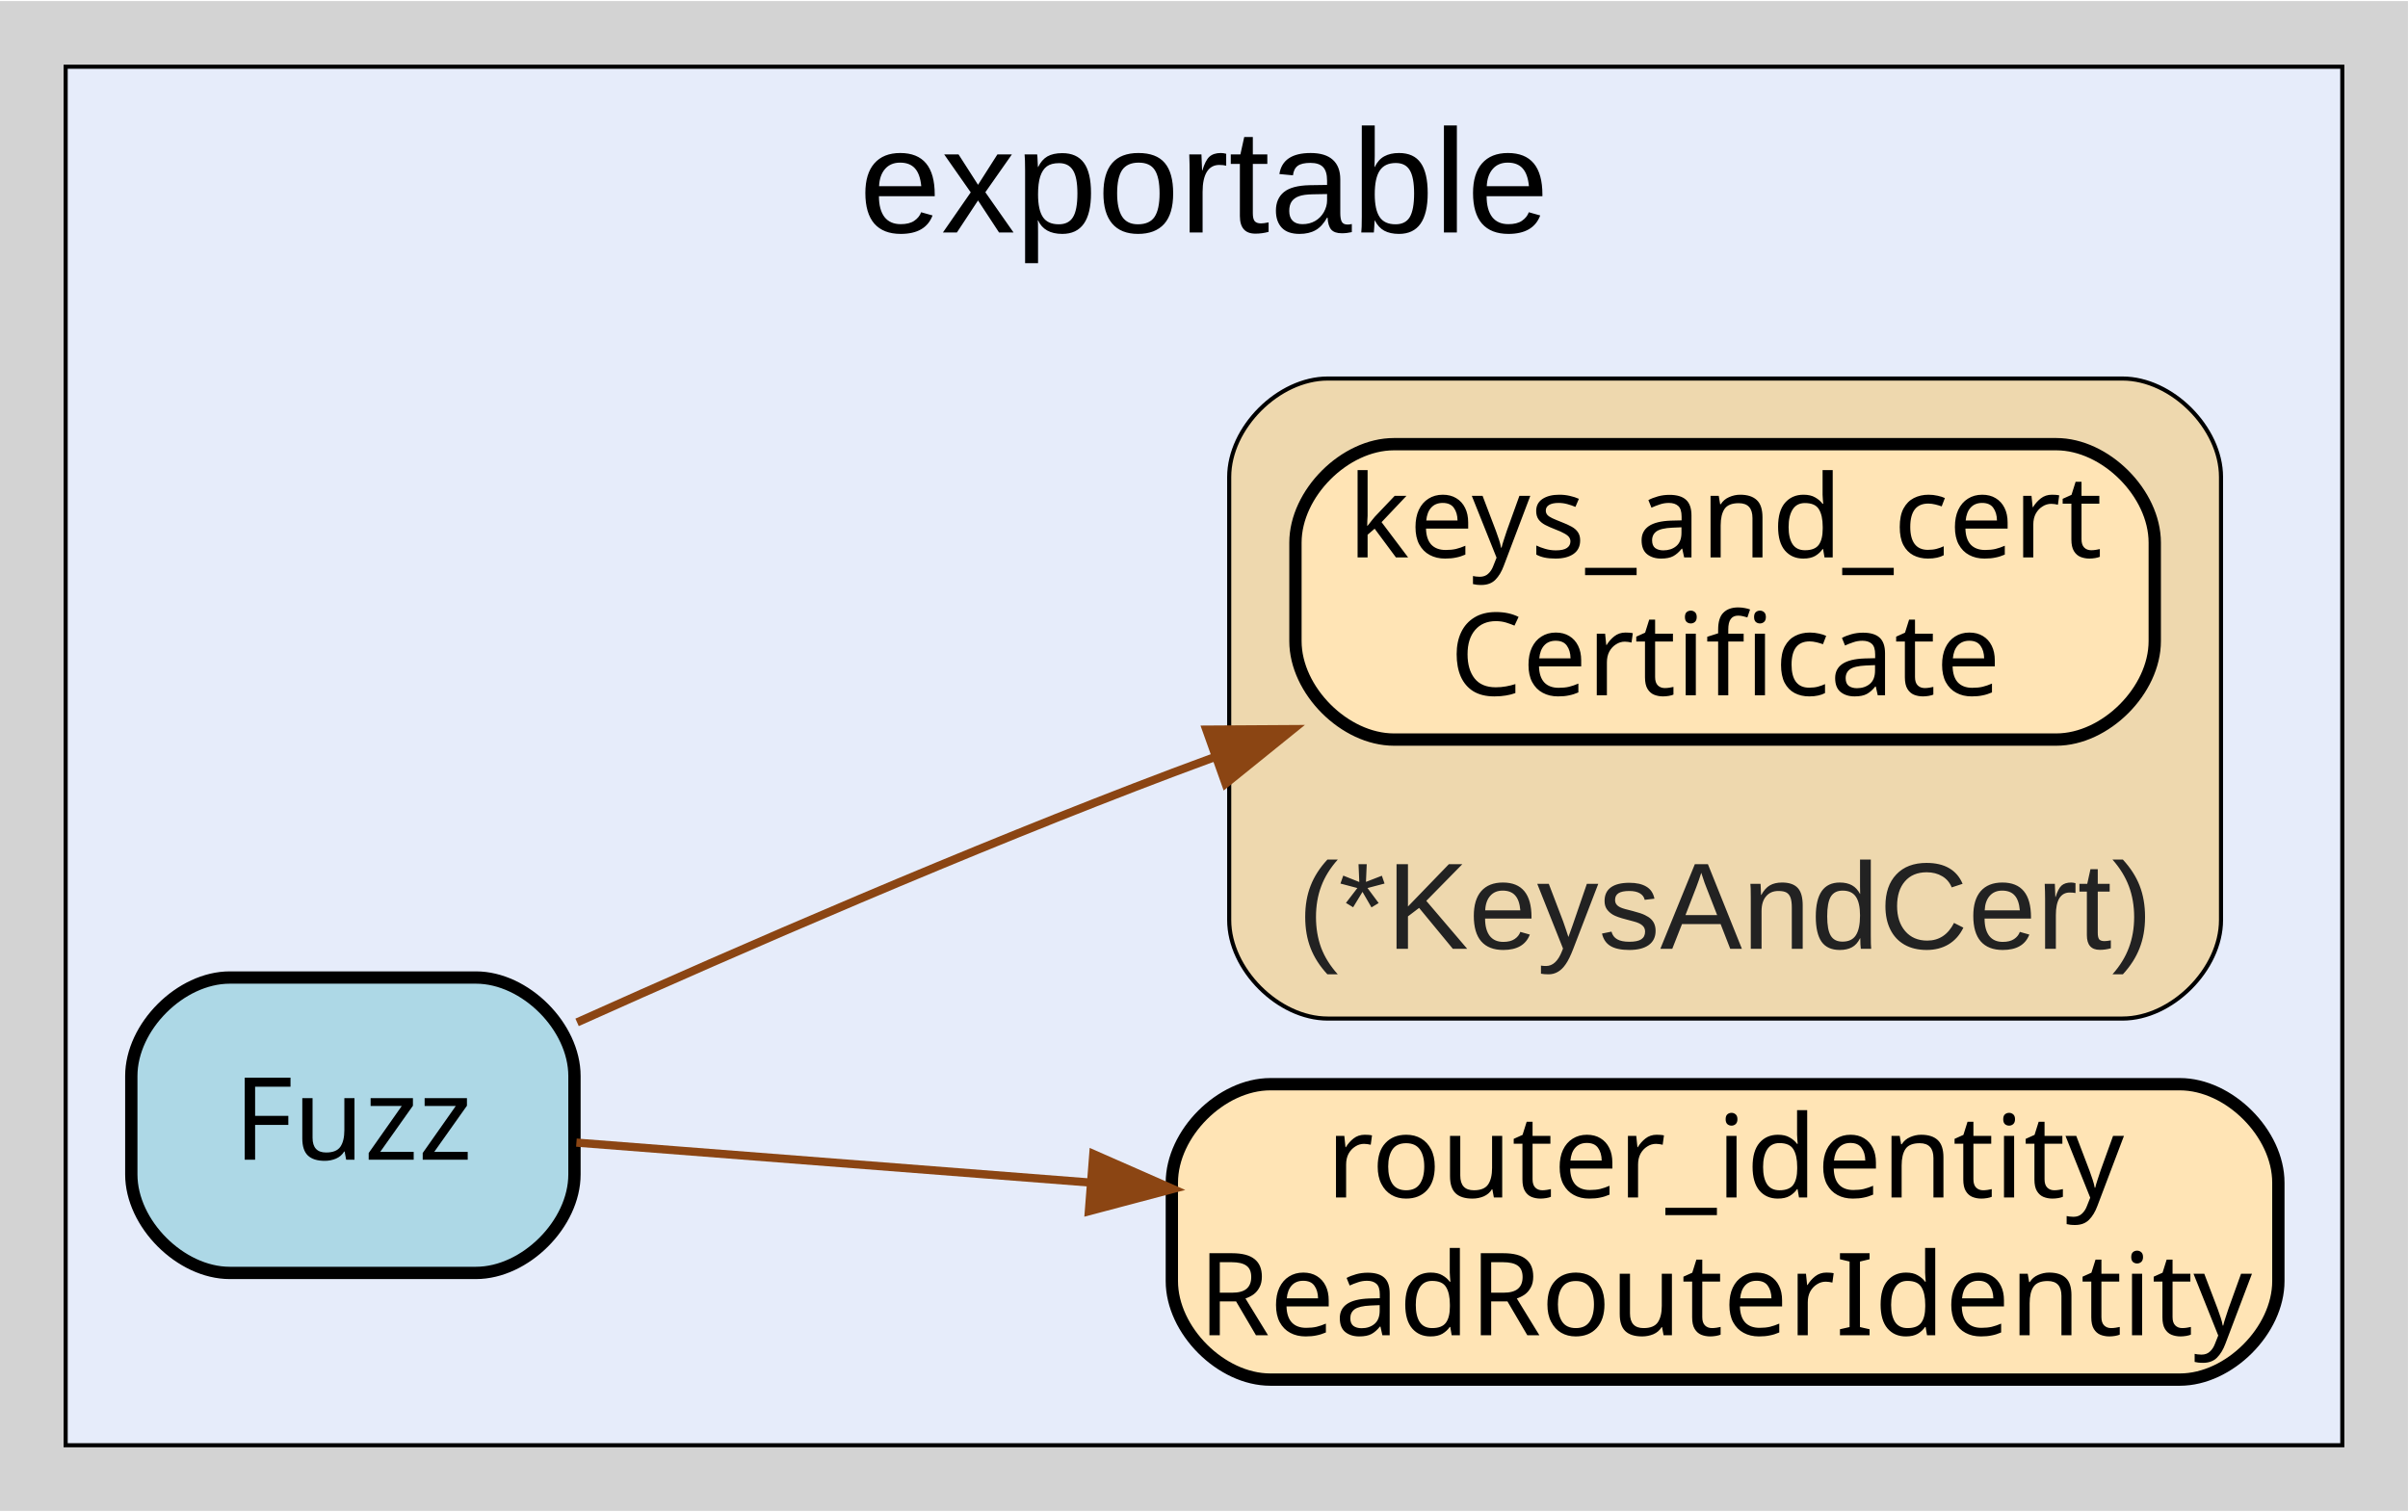
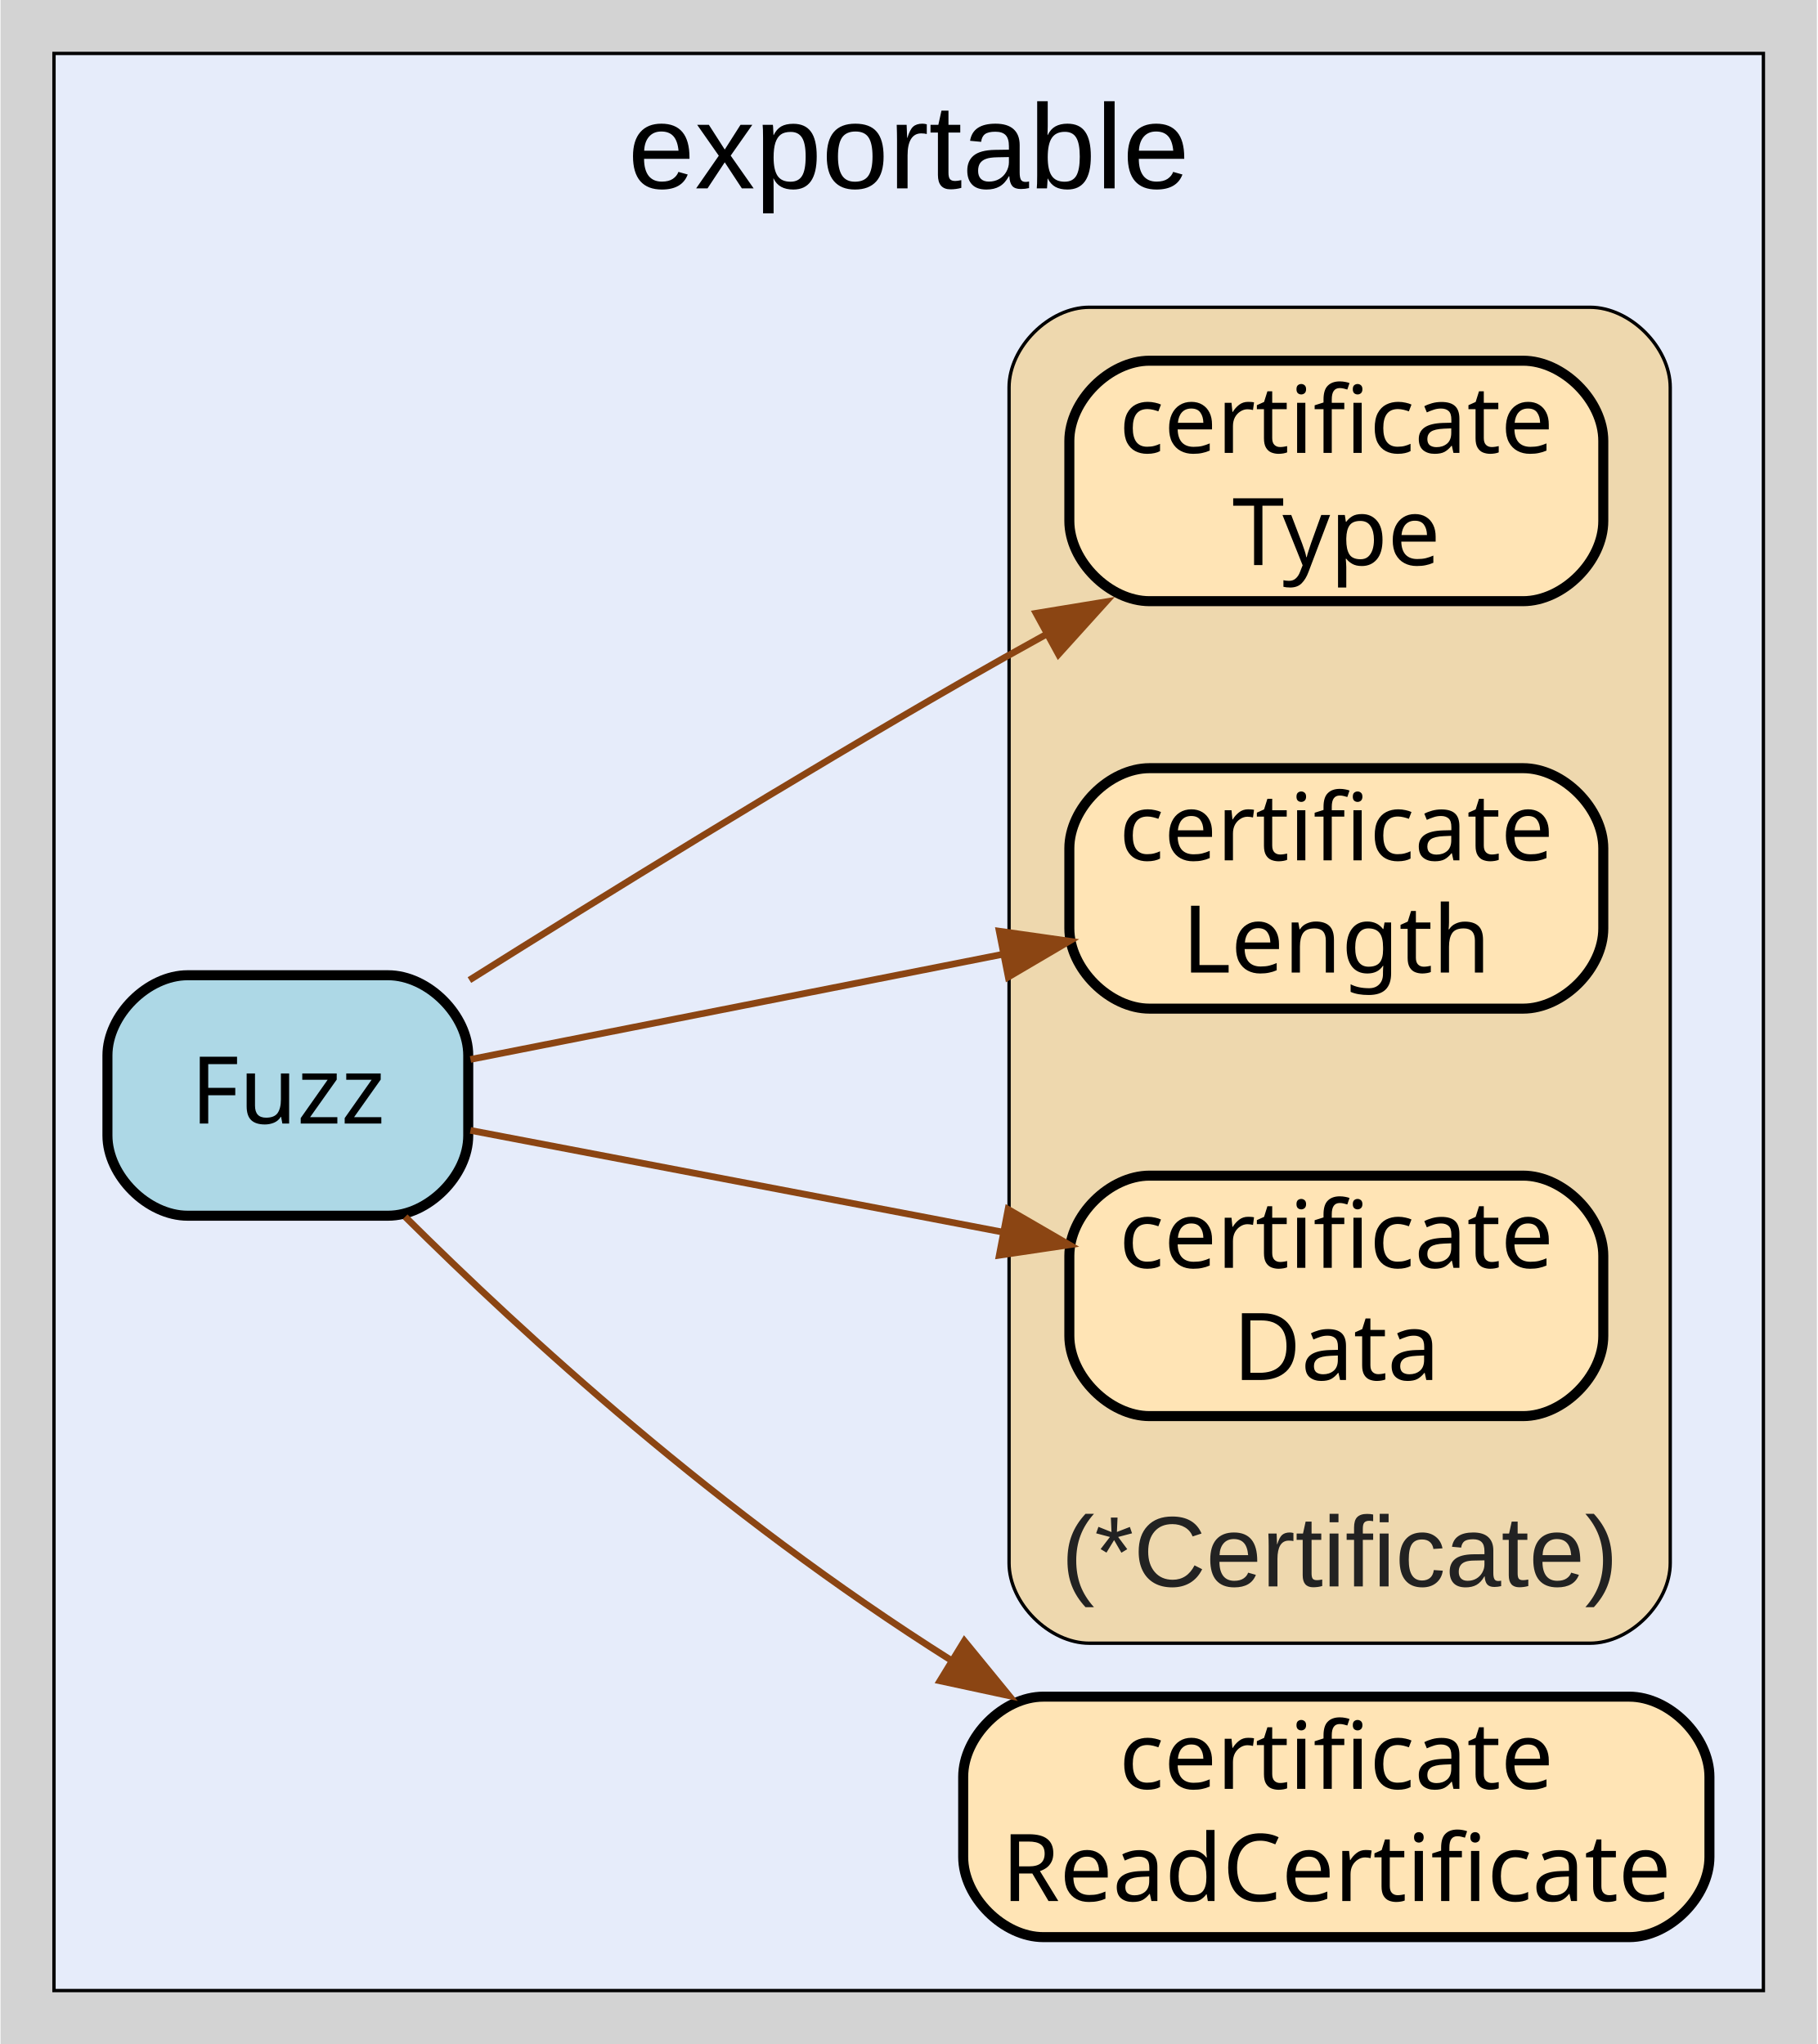
- <svg xmlns="http://www.w3.org/2000/svg" xmlns:xlink="http://www.w3.org/1999/xlink" width="293pt" height="184pt" viewBox="0.00 0.00 293.42 184.00">
-   <g id="graph0" class="graph" transform="scale(1 1) rotate(0) translate(0 184)">
-     <polygon fill="#d3d3d3" stroke="transparent" points="0,0 0,-184 293.415,-184 293.415,0 0,0" />
+ <svg xmlns="http://www.w3.org/2000/svg" xmlns:xlink="http://www.w3.org/1999/xlink" width="272pt" height="306pt" viewBox="0.00 0.00 271.84 306.00">
+   <g id="graph0" class="graph" transform="scale(1 1) rotate(0) translate(0 306)">
+     <polygon fill="#d3d3d3" stroke="transparent" points="0,0 0,-306 271.844,-306 271.844,0 0,0" />
    <g id="clust1" class="cluster">
-       <polygon fill="#e6ecfa" stroke="#000000" stroke-width=".5" points="8,-8 8,-176 285.415,-176 285.415,-8 8,-8" />
-       <text text-anchor="middle" x="146.708" y="-155.8" font-family="Arial" font-size="18.00" fill="#000000">exportable</text>
+       <polygon fill="#e6ecfa" stroke="#000000" stroke-width=".5" points="8,-8 8,-298 263.844,-298 263.844,-8 8,-8" />
+       <text text-anchor="middle" x="135.922" y="-277.8" font-family="Arial" font-size="18.00" fill="#000000">exportable</text>
    </g>
    <g id="clust2" class="cluster">
      <g id="a_clust2">
-         <a xlink:title="type: *github.com/go-i2p/go-i2p/lib/common/keys_and_cert.KeysAndCert">
-           <path fill="#eed8ae" stroke="#000000" stroke-width=".5" d="M161.78,-60C161.78,-60 258.635,-60 258.635,-60 264.635,-60 270.635,-66 270.635,-72 270.635,-72 270.635,-126 270.635,-126 270.635,-132 264.635,-138 258.635,-138 258.635,-138 161.78,-138 161.78,-138 155.78,-138 149.78,-132 149.78,-126 149.78,-126 149.78,-72 149.78,-72 149.78,-66 155.78,-60 161.78,-60" />
-           <text text-anchor="middle" x="210.208" y="-68.5" font-family="Arial" font-size="15.00" fill="#222222">(*KeysAndCert)</text>
+         <a xlink:title="type: *github.com/go-i2p/go-i2p/lib/common/certificate.Certificate">
+           <path fill="#eed8ae" stroke="#000000" stroke-width=".5" d="M162.944,-60C162.944,-60 237.9,-60 237.9,-60 243.9,-60 249.9,-66 249.9,-72 249.9,-72 249.9,-248 249.9,-248 249.9,-254 243.9,-260 237.9,-260 237.9,-260 162.944,-260 162.944,-260 156.944,-260 150.944,-254 150.944,-248 150.944,-248 150.944,-72 150.944,-72 150.944,-66 156.944,-60 162.944,-60" />
+           <text text-anchor="middle" x="200.422" y="-68.5" font-family="Arial" font-size="15.00" fill="#222222">(*Certificate)</text>
        </a>
      </g>
    </g>
    <g id="node1" class="node">
      <g id="a_node1">
-         <a xlink:title="github.com/go-i2p/go-i2p/lib/common/fuzz/router_identity.Fuzz | defined in fuzz.go:5&#10;at fuzz.go:7: calling [(*github.com/go-i2p/go-i2p/lib/common/keys_and_cert.KeysAndCert).Certificate]&#10;at fuzz.go:6: calling [github.com/go-i2p/go-i2p/lib/common/router_identity.ReadRouterIdentity]">
-           <path fill="#add8e6" stroke="#000000" stroke-width="1.5" d="M58,-65C58,-65 28,-65 28,-65 22,-65 16,-59 16,-53 16,-53 16,-41 16,-41 16,-35 22,-29 28,-29 28,-29 58,-29 58,-29 64,-29 70,-35 70,-41 70,-41 70,-53 70,-53 70,-59 64,-65 58,-65" />
-           <text text-anchor="middle" x="43" y="-42.8" font-family="Verdana" font-size="14.00" fill="#000000">Fuzz</text>
+         <a xlink:title="github.com/go-i2p/go-i2p/lib/common/fuzz/certificate.Fuzz | defined in fuzz.go:5&#10;at fuzz.go:6: calling [github.com/go-i2p/go-i2p/lib/common/certificate.ReadCertificate]&#10;at fuzz.go:7: calling [(*github.com/go-i2p/go-i2p/lib/common/certificate.Certificate).Data]&#10;at fuzz.go:8: calling [(*github.com/go-i2p/go-i2p/lib/common/certificate.Certificate).Length]&#10;at fuzz.go:9: calling [(*github.com/go-i2p/go-i2p/lib/common/certificate.Certificate).Type]">
+           <path fill="#add8e6" stroke="#000000" stroke-width="1.5" d="M58,-160C58,-160 28,-160 28,-160 22,-160 16,-154 16,-148 16,-148 16,-136 16,-136 16,-130 22,-124 28,-124 28,-124 58,-124 58,-124 64,-124 70,-130 70,-136 70,-136 70,-148 70,-148 70,-154 64,-160 58,-160" />
+           <text text-anchor="middle" x="43" y="-137.8" font-family="Verdana" font-size="14.00" fill="#000000">Fuzz</text>
        </a>
      </g>
    </g>
    <g id="node2" class="node">
      <g id="a_node2">
-         <a xlink:title="github.com/go-i2p/go-i2p/lib/common/router_identity.ReadRouterIdentity | defined in router_identity.go:37">
-           <path fill="#ffe4b5" stroke="#000000" stroke-width="1.5" d="M265.623,-52C265.623,-52 154.792,-52 154.792,-52 148.792,-52 142.792,-46 142.792,-40 142.792,-40 142.792,-28 142.792,-28 142.792,-22 148.792,-16 154.792,-16 154.792,-16 265.623,-16 265.623,-16 271.623,-16 277.623,-22 277.623,-28 277.623,-28 277.623,-40 277.623,-40 277.623,-46 271.623,-52 265.623,-52" />
-           <text text-anchor="middle" x="210.208" y="-38.2" font-family="Verdana" font-size="14.00" fill="#000000">router_identity</text>
-           <text text-anchor="middle" x="210.208" y="-21.4" font-family="Verdana" font-size="14.00" fill="#000000">ReadRouterIdentity</text>
+         <a xlink:title="github.com/go-i2p/go-i2p/lib/common/certificate.ReadCertificate | defined in certificate.go:201">
+           <path fill="#ffe4b5" stroke="#000000" stroke-width="1.5" d="M243.767,-52C243.767,-52 156.078,-52 156.078,-52 150.078,-52 144.078,-46 144.078,-40 144.078,-40 144.078,-28 144.078,-28 144.078,-22 150.078,-16 156.078,-16 156.078,-16 243.767,-16 243.767,-16 249.767,-16 255.767,-22 255.767,-28 255.767,-28 255.767,-40 255.767,-40 255.767,-46 249.767,-52 243.767,-52" />
+           <text text-anchor="middle" x="199.922" y="-38.2" font-family="Verdana" font-size="14.00" fill="#000000">certificate</text>
+           <text text-anchor="middle" x="199.922" y="-21.4" font-family="Verdana" font-size="14.00" fill="#000000">ReadCertificate</text>
+         </a>
+       </g>
+     </g>
+     <g id="edge1" class="edge">
+       <g id="a_edge1">
+         <a xlink:title="at fuzz.go:6: calling [github.com/go-i2p/go-i2p/lib/common/certificate.ReadCertificate]">
+           <path fill="none" stroke="#8b4513" d="M60.556,-123.84C78.243,-106.296 107.105,-79.636 142.36,-57.393" />
+           <polygon fill="#8b4513" stroke="#8b4513" points="144.254,-60.338 150.96,-52.136 140.602,-54.365 144.254,-60.338" />
+         </a>
+       </g>
+     </g>
+     <g id="node3" class="node">
+       <g id="a_node3">
+         <a xlink:title="(*github.com/go-i2p/go-i2p/lib/common/certificate.Certificate).Data | defined in certificate.go:134">
+           <path fill="#ffe4b5" stroke="#000000" stroke-width="1.5" d="M227.879,-130C227.879,-130 171.966,-130 171.966,-130 165.966,-130 159.966,-124 159.966,-118 159.966,-118 159.966,-106 159.966,-106 159.966,-100 165.966,-94 171.966,-94 171.966,-94 227.879,-94 227.879,-94 233.879,-94 239.879,-100 239.879,-106 239.879,-106 239.879,-118 239.879,-118 239.879,-124 233.879,-130 227.879,-130" />
+           <text text-anchor="middle" x="199.922" y="-116.2" font-family="Verdana" font-size="14.00" fill="#000000">certificate</text>
+           <text text-anchor="middle" x="199.922" y="-99.4" font-family="Verdana" font-size="14.00" fill="#000000">Data</text>
        </a>
      </g>
    </g>
    <g id="edge2" class="edge">
      <g id="a_edge2">
-         <a xlink:title="at fuzz.go:6: calling [github.com/go-i2p/go-i2p/lib/common/router_identity.ReadRouterIdentity]">
-           <path fill="none" stroke="#8b4513" d="M70.237,-44.882C87.33,-43.553 110.307,-41.767 132.698,-40.026" />
-           <polygon fill="#8b4513" stroke="#8b4513" points="133.223,-43.496 142.922,-39.231 132.68,-36.517 133.223,-43.496" />
+         <a xlink:title="at fuzz.go:7: calling [(*github.com/go-i2p/go-i2p/lib/common/certificate.Certificate).Data]">
+           <path fill="none" stroke="#8b4513" d="M70.334,-136.774C92.291,-132.577 123.711,-126.57 150.113,-121.522" />
+           <polygon fill="#8b4513" stroke="#8b4513" points="150.791,-124.956 159.956,-119.641 149.477,-118.081 150.791,-124.956" />
        </a>
      </g>
    </g>
-     <g id="node3" class="node">
-       <g id="a_node3">
-         <a xlink:title="(*github.com/go-i2p/go-i2p/lib/common/keys_and_cert.KeysAndCert).Certificate | defined in keys_and_cert.go:139">
-           <path fill="#ffe4b5" stroke="#000000" stroke-width="1.5" d="M250.562,-130C250.562,-130 169.853,-130 169.853,-130 163.853,-130 157.853,-124 157.853,-118 157.853,-118 157.853,-106 157.853,-106 157.853,-100 163.853,-94 169.853,-94 169.853,-94 250.562,-94 250.562,-94 256.562,-94 262.562,-100 262.562,-106 262.562,-106 262.562,-118 262.562,-118 262.562,-124 256.562,-130 250.562,-130" />
-           <text text-anchor="middle" x="210.208" y="-116.2" font-family="Verdana" font-size="14.00" fill="#000000">keys_and_cert</text>
-           <text text-anchor="middle" x="210.208" y="-99.4" font-family="Verdana" font-size="14.00" fill="#000000">Certificate</text>
+     <g id="node4" class="node">
+       <g id="a_node4">
+         <a xlink:title="(*github.com/go-i2p/go-i2p/lib/common/certificate.Certificate).Length | defined in certificate.go:125">
+           <path fill="#ffe4b5" stroke="#000000" stroke-width="1.5" d="M227.879,-191C227.879,-191 171.966,-191 171.966,-191 165.966,-191 159.966,-185 159.966,-179 159.966,-179 159.966,-167 159.966,-167 159.966,-161 165.966,-155 171.966,-155 171.966,-155 227.879,-155 227.879,-155 233.879,-155 239.879,-161 239.879,-167 239.879,-167 239.879,-179 239.879,-179 239.879,-185 233.879,-191 227.879,-191" />
+           <text text-anchor="middle" x="199.922" y="-177.2" font-family="Verdana" font-size="14.00" fill="#000000">certificate</text>
+           <text text-anchor="middle" x="199.922" y="-160.4" font-family="Verdana" font-size="14.00" fill="#000000">Length</text>
        </a>
      </g>
    </g>
-     <g id="edge1" class="edge">
-       <g id="a_edge1">
-         <a xlink:title="at fuzz.go:7: calling [(*github.com/go-i2p/go-i2p/lib/common/keys_and_cert.KeysAndCert).Certificate]">
-           <path fill="none" stroke="#8b4513" d="M70.319,-59.535C90.269,-68.495 118.073,-80.583 143,-90 144.619,-90.612 146.263,-91.222 147.925,-91.831" />
-           <polygon fill="#8b4513" stroke="#8b4513" points="146.989,-95.213 157.583,-95.276 149.341,-88.62 146.989,-95.213" />
+     <g id="edge3" class="edge">
+       <g id="a_edge3">
+         <a xlink:title="at fuzz.go:8: calling [(*github.com/go-i2p/go-i2p/lib/common/certificate.Certificate).Length]">
+           <path fill="none" stroke="#8b4513" d="M70.334,-147.4C92.291,-151.738 123.711,-157.945 150.113,-163.16" />
+           <polygon fill="#8b4513" stroke="#8b4513" points="149.467,-166.6 159.956,-165.105 150.824,-159.733 149.467,-166.6" />
+         </a>
+       </g>
+     </g>
+     <g id="node5" class="node">
+       <g id="a_node5">
+         <a xlink:title="(*github.com/go-i2p/go-i2p/lib/common/certificate.Certificate).Type | defined in certificate.go:116">
+           <path fill="#ffe4b5" stroke="#000000" stroke-width="1.5" d="M227.879,-252C227.879,-252 171.966,-252 171.966,-252 165.966,-252 159.966,-246 159.966,-240 159.966,-240 159.966,-228 159.966,-228 159.966,-222 165.966,-216 171.966,-216 171.966,-216 227.879,-216 227.879,-216 233.879,-216 239.879,-222 239.879,-228 239.879,-228 239.879,-240 239.879,-240 239.879,-246 233.879,-252 227.879,-252" />
+           <text text-anchor="middle" x="199.922" y="-238.2" font-family="Verdana" font-size="14.00" fill="#000000">certificate</text>
+           <text text-anchor="middle" x="199.922" y="-221.4" font-family="Verdana" font-size="14.00" fill="#000000">Type</text>
+         </a>
+       </g>
+     </g>
+     <g id="edge4" class="edge">
+       <g id="a_edge4">
+         <a xlink:title="at fuzz.go:9: calling [(*github.com/go-i2p/go-i2p/lib/common/certificate.Certificate).Type]">
+           <path fill="none" stroke="#8b4513" d="M70.177,-159.276C90.362,-171.962 118.667,-189.446 144,-204 148.084,-206.346 152.363,-208.746 156.659,-211.115" />
+           <polygon fill="#8b4513" stroke="#8b4513" points="154.988,-214.19 165.442,-215.909 158.341,-208.046 154.988,-214.19" />
        </a>
      </g>
    </g>
  </g>
</svg>
